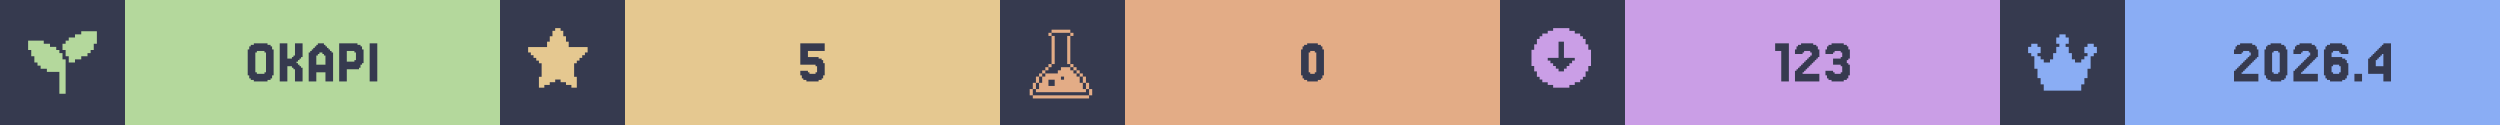
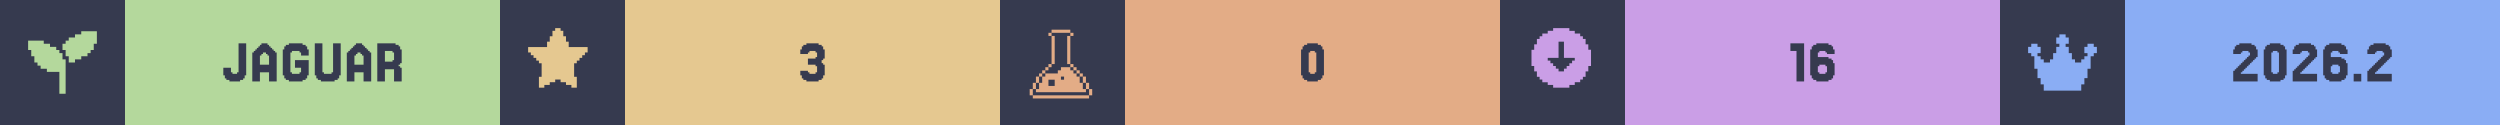
<svg xmlns="http://www.w3.org/2000/svg" width="1200" viewBox="0 0 200 10">
  <g>
    <rect width="200" height="10" fill="#363a4f" />
    <g class="badge" transform="translate(0 0)">
      <path transform="translate(2 2) scale(0.25)" fill="#b4d89c" d="M 18 2 L 18 3 L 16 3 L 16 4 L 14 4 L 14 5 L 13 5 L 13 6 L 12 6 L 12 8 L 13 8 L 13 10 L 14 10 L 14 12 L 16 12 L 16 11 L 18 11 L 18 10 L 20 10 L 20 9 L 21 9 L 21 8 L 22 8 L 22 6 L 23 6 L 23 2 L 18 2 z M 1 5 L 1 8 L 2 8 L 2 10 L 3 10 L 3 12 L 4 12 L 4 13 L 5 13 L 5 14 L 7 14 L 7 15 L 11 15 L 11 22 L 13 22 L 13 11 L 12 11 L 12 9 L 11 9 L 11 8 L 10 8 L 10 7 L 8 7 L 8 6 L 6 6 L 6 5 L 1 5 z" />
      <rect fill="#b4d89c" width="30" height="10" x="10" y="0" />
-       <path fill="#363a4f" d="M21.768 6.029V6.272H21.646V6.394H21.402V6.516H20.305V6.394H20.061V6.272H19.939V6.029H19.817V3.955H19.939V3.711H20.061V3.589H20.305V3.467H21.402V3.589H21.646V3.711H21.768V3.955H21.89V6.029ZM20.549 5.785V5.907H21.159V5.785H21.28V4.199H21.159V4.077H20.549V4.199H20.427V5.785Z M23.963 5.297H24.085V5.419H24.207V6.516H23.598V5.541H23.476V5.419H23.354V5.297H22.988V6.516H22.378V3.467H22.988V4.687H23.354V4.565H23.476V4.443H23.598V3.467H24.207V4.565H24.085V4.687H23.963V4.809H23.841V4.931H23.72V5.053H23.841V5.175H23.963Z M26.037 5.175V4.443H25.915V4.321H25.793V4.199H25.549V4.321H25.427V4.443H25.305V5.175ZM24.817 4.199V4.077H24.939V3.955H25.061V3.833H25.183V3.711H25.305V3.589H25.427V3.467H25.915V3.589H26.037V3.711H26.159V3.833H26.28V3.955H26.402V4.077H26.524V4.199H26.646V6.516H26.037V5.785H25.305V6.516H24.695V4.199Z M28.354 4.199V4.077H27.744V4.931H28.354V4.809H28.476V4.199ZM28.72 5.419V5.541H27.744V6.516H27.134V3.467H28.598V3.589H28.841V3.711H28.963V3.955H29.085V5.053H28.963V5.175H28.841V5.419Z M30.183 3.467V6.516H29.573V3.467Z" />
+       <path fill="#363a4f" d="M18.598 5.785V5.907H18.963V5.785H19.085V3.467H19.695V6.029H19.573V6.272H19.451V6.394H19.207V6.516H18.354V6.394H18.11V6.272H17.988V6.029H17.866V5.419H18.476V5.785Z M21.524 5.175V4.443H21.402V4.321H21.28V4.199H21.037V4.321H20.915V4.443H20.793V5.175ZM20.305 4.199V4.077H20.427V3.955H20.549V3.833H20.671V3.711H20.793V3.589H20.915V3.467H21.402V3.589H21.524V3.711H21.646V3.833H21.768V3.955H21.89V4.077H22.012V4.199H22.134V6.516H21.524V5.785H20.793V6.516H20.183V4.199Z M23.354 5.785V5.907H23.963V5.785H24.085V5.419H23.598V4.809H24.695V6.029H24.573V6.272H24.451V6.394H24.207V6.516H23.11V6.394H22.866V6.272H22.744V6.029H22.622V3.955H22.744V3.711H22.866V3.589H23.11V3.467H24.207V3.589H24.451V3.711H24.573V3.955H24.695V4.443H24.085V4.199H23.963V4.077H23.354V4.199H23.232V5.785Z M25.915 5.785V5.907H26.524V5.785H26.646V3.467H27.256V6.029H27.134V6.272H27.012V6.394H26.768V6.516H25.671V6.394H25.427V6.272H25.305V6.029H25.183V3.467H25.793V5.785Z M29.085 5.175V4.443H28.963V4.321H28.841V4.199H28.598V4.321H28.476V4.443H28.354V5.175ZM27.866 4.199V4.077H27.988V3.955H28.11V3.833H28.232V3.711H28.354V3.589H28.476V3.467H28.963V3.589H29.085V3.711H29.207V3.833H29.329V3.955H29.451V4.077H29.573V4.199H29.695V6.516H29.085V5.785H28.354V6.516H27.744V4.199Z M31.402 4.199V4.077H30.793V4.931H31.402V4.809H31.524V4.199ZM32.012 5.419H32.134V6.516H31.524V5.541H30.793V6.516H30.183V3.467H31.646V3.589H31.89V3.711H32.012V3.955H32.134V5.053H32.012V5.175H31.89V5.297H32.012Z" />
    </g>
    <g class="badge" transform="translate(40 0)">
      <path transform="" fill="#e5c890" d="M5.929 6.145h.216v.866h-.433v-.217H5.28v-.216h-.432v-.216h-.433v.216H3.98v.216h-.433v.217h-.433v-.866h.217V5.063h-.217v-.216H2.9V4.63h-.217v-.216h-.216v-.217H2.25v-.432h1.515v-.433h.216v-.433h.216v-.433h.217V2.25h.433v.216h.216v.433h.216v.433h.217v.433H7.01v.432h-.217v.217h-.216v.216h-.216v.217h-.217v.216H5.93z" />
      <rect fill="#e5c890" width="30" height="10" x="10" y="0" />
-       <path fill="#363a4f" d="M24.634 5.663V5.785H24.756V5.907H25.244V5.785H25.366V5.297H25.244V5.175H24.024V3.467H25.976V4.077H24.634V4.565H25.488V4.687H25.732V4.809H25.854V5.053H25.976V6.029H25.854V6.272H25.732V6.394H25.488V6.516H24.512V6.394H24.268V6.272H24.146V6.029H24.024V5.663Z" />
+       <path fill="#363a4f" d="M24.634 5.663V5.785H24.756V5.907H25.244V5.785H25.366V5.297H25.244V5.175H24.634V4.687H25.244V4.565H25.366V4.199H25.244V4.077H24.756V4.199H24.634V4.321H24.024V3.955H24.146V3.711H24.268V3.589H24.512V3.467H25.488V3.589H25.732V3.711H25.854V3.955H25.976V4.687H25.854V4.809H25.732V5.053H25.854V5.175H25.976V6.029H25.854V6.272H25.732V6.394H25.488V6.516H24.512V6.394H24.268V6.272H24.146V6.029H24.024V5.663Z" />
    </g>
    <g class="badge" transform="translate(80 0)">
      <path transform="translate(2 2) scale(0.25)" fill="#e3ac86" d="M 8.502 1.5 L 8.502 2.5 L 14.504 2.5 L 14.504 1.5 L 8.502 1.5 z M 14.504 2.5 L 14.504 3.5 L 15.504 3.5 L 15.504 2.5 L 14.504 2.5 z M 14.504 3.5 L 13.502 3.5 L 13.502 12.502 L 14.504 12.502 L 14.504 3.5 z M 14.504 12.502 L 14.504 13.502 L 15.504 13.502 L 15.504 12.502 L 14.504 12.502 z M 15.504 13.502 L 15.504 14.504 L 16.504 14.504 L 16.504 15.504 L 17.504 15.504 L 17.504 16.504 L 18.504 16.504 L 18.504 15.502 L 17.504 15.502 L 17.504 14.502 L 16.504 14.502 L 16.504 13.502 L 15.504 13.502 z M 18.504 16.504 L 18.504 18.504 L 19.504 18.504 L 19.504 16.504 L 18.504 16.504 z M 19.504 18.504 L 19.504 20.504 L 20.504 20.504 L 20.504 18.504 L 19.504 18.504 z M 20.504 20.504 L 20.504 22.504 L 21.504 22.504 L 21.504 20.504 L 20.504 20.504 z M 19.504 20.504 L 18.504 20.504 L 18.504 18.504 L 17.504 18.504 L 17.504 16.504 L 16.504 16.504 L 16.504 15.504 L 15.504 15.504 L 15.504 14.504 L 14.504 14.504 L 14.504 13.502 L 11.502 13.502 L 11.502 14.504 L 10.502 14.504 L 10.502 15.504 L 6.502 15.504 L 6.502 16.504 L 5.5 16.504 L 5.5 18.504 L 4.5 18.504 L 4.5 20.504 L 3.5 20.504 L 3.5 21.504 L 19.504 21.504 L 19.504 20.504 z M 3.5 20.504 L 3.5 18.504 L 2.5 18.504 L 2.5 20.504 L 3.5 20.504 z M 2.5 20.504 L 1.5 20.504 L 1.5 22.504 L 2.5 22.504 L 2.5 20.504 z M 3.5 18.504 L 4.5 18.504 L 4.5 16.504 L 3.5 16.504 L 3.5 18.504 z M 4.5 16.504 L 5.5 16.504 L 5.5 15.504 L 6.502 15.504 L 6.502 14.504 L 7.502 14.504 L 7.502 13.502 L 6.502 13.502 L 6.502 14.502 L 5.5 14.502 L 5.5 15.502 L 4.5 15.502 L 4.5 16.504 z M 7.502 13.502 L 8.502 13.502 L 8.502 12.502 L 7.502 12.502 L 7.502 13.502 z M 8.502 12.502 L 9.502 12.502 L 9.502 3.5 L 8.502 3.5 L 8.502 12.502 z M 8.502 3.5 L 8.502 2.5 L 7.502 2.5 L 7.502 3.5 L 8.502 3.5 z M 11.502 16.504 L 12.502 16.504 L 12.502 17.504 L 11.502 17.504 L 11.502 16.504 z M 7.502 17.504 L 9.502 17.504 L 9.502 19.504 L 7.502 19.504 L 7.502 17.504 z M 2.5 22.506 L 2.5 23.506 L 20.504 23.506 L 20.504 22.506 L 2.5 22.506 z" />
      <rect fill="#e3ac86" width="30" height="10" x="10" y="0" />
      <path fill="#363a4f" d="M25.793 6.029V6.272H25.671V6.394H25.427V6.516H24.573V6.394H24.329V6.272H24.207V6.029H24.085V3.955H24.207V3.711H24.329V3.589H24.573V3.467H25.427V3.589H25.671V3.711H25.793V3.955H25.915V6.029ZM24.817 5.785V5.907H25.183V5.785H25.305V4.199H25.183V4.077H24.817V4.199H24.695V5.785Z" />
    </g>
    <g class="badge" transform="translate(120 0)">
      <path transform="" fill="#ca9ee6" d="M5.55 6.794h.432v-.216h.433v-.216h.216v-.217h.217v-.433h.216V5.28h.217V3.981h-.217v-.433h-.216v-.433h-.217V2.9h-.216v-.217h-.433v-.216h-.433V2.25h-1.298v.216h-.433v.216h-.433V2.9h-.216v.216h-.217v.433h-.216v.433h-.217v1.298h.217v.433h.216v.433h.217v.217h.216v.216h.433v.216h.433v.217h1.298zm-1.083-1.298v-.217h-.216v-.216h-.217v-.216h-.216V4.63h.866V3.332h.432V4.63h.866v.217h-.216v.216h-.217v.216h-.216v.217h-.217v.216h-.432v-.216z" />
      <rect fill="#ca9ee6" width="30" height="10" x="10" y="0" />
-       <path fill="#363a4f" d="M23.11 3.467V6.516H22.5V4.077H22.012V3.467Z M24.329 5.663V5.785H24.207V5.907H25.549V6.516H23.598V5.663H23.72V5.541H23.841V5.419H23.963V5.297H24.085V5.175H24.207V5.053H24.329V4.931H24.451V4.809H24.573V4.687H24.695V4.565H24.817V4.443H24.939V4.199H24.817V4.077H24.329V4.199H24.207V4.321H23.598V3.955H23.72V3.711H23.841V3.589H24.085V3.467H25.061V3.589H25.305V3.711H25.427V3.955H25.549V4.565H25.427V4.687H25.305V4.809H25.183V4.931H25.061V5.053H24.939V5.175H24.817V5.297H24.695V5.419H24.573V5.541H24.451V5.663Z M26.646 5.663V5.785H26.768V5.907H27.256V5.785H27.378V5.297H27.256V5.175H26.646V4.687H27.256V4.565H27.378V4.199H27.256V4.077H26.768V4.199H26.646V4.321H26.037V3.955H26.159V3.711H26.28V3.589H26.524V3.467H27.5V3.589H27.744V3.711H27.866V3.955H27.988V4.687H27.866V4.809H27.744V5.053H27.866V5.175H27.988V6.029H27.866V6.272H27.744V6.394H27.5V6.516H26.524V6.394H26.28V6.272H26.159V6.029H26.037V5.663Z" />
+       <path fill="#363a4f" d="M24.329 3.467V6.516H23.72V4.077H23.232V3.467Z M25.549 5.785V5.907H26.037V5.785H26.159V5.297H26.037V5.175H25.549V5.297H25.427V5.785ZM25.427 4.565H26.28V4.687H26.524V4.809H26.646V5.053H26.768V6.029H26.646V6.272H26.524V6.394H26.28V6.516H25.305V6.394H25.061V6.272H24.939V6.029H24.817V3.955H24.939V3.711H25.061V3.589H25.305V3.467H26.28V3.589H26.524V3.711H26.646V3.955H26.768V4.321H26.159V4.199H26.037V4.077H25.549V4.199H25.427Z" />
    </g>
    <g class="badge" transform="translate(160 0)">
      <path transform="translate(2 2) scale(0.25)" fill="#8aadf4" d="M23 7v2h-1v1h-1v4h-1v3h-1v2h-1v2H6v-2H5v-2H4v-3H3v-4H2V9H1V7h1V6h2v1h1v2H4v1h1v1h1v1h2v-1h1V9h1V7h1V6h-1V4h1V3h2v1h1v2h-1v1h1v2h1v2h1v1h2v-1h1v-1h1V9h-1V7h1V6h2v1z" />
      <rect fill="#8aadf4" width="30" height="10" x="10" y="0" />
-       <path fill="#363a4f" d="M19.451 5.663V5.785H19.329V5.907H20.671V6.516H18.72V5.663H18.841V5.541H18.963V5.419H19.085V5.297H19.207V5.175H19.329V5.053H19.451V4.931H19.573V4.809H19.695V4.687H19.817V4.565H19.939V4.443H20.061V4.199H19.939V4.077H19.451V4.199H19.329V4.321H18.72V3.955H18.841V3.711H18.963V3.589H19.207V3.467H20.183V3.589H20.427V3.711H20.549V3.955H20.671V4.565H20.549V4.687H20.427V4.809H20.305V4.931H20.183V5.053H20.061V5.175H19.939V5.297H19.817V5.419H19.695V5.541H19.573V5.663Z M22.866 6.029V6.272H22.744V6.394H22.5V6.516H21.646V6.394H21.402V6.272H21.28V6.029H21.159V3.955H21.28V3.711H21.402V3.589H21.646V3.467H22.5V3.589H22.744V3.711H22.866V3.955H22.988V6.029ZM21.89 5.785V5.907H22.256V5.785H22.378V4.199H22.256V4.077H21.89V4.199H21.768V5.785Z M24.207 5.663V5.785H24.085V5.907H25.427V6.516H23.476V5.663H23.598V5.541H23.72V5.419H23.841V5.297H23.963V5.175H24.085V5.053H24.207V4.931H24.329V4.809H24.451V4.687H24.573V4.565H24.695V4.443H24.817V4.199H24.695V4.077H24.207V4.199H24.085V4.321H23.476V3.955H23.598V3.711H23.72V3.589H23.963V3.467H24.939V3.589H25.183V3.711H25.305V3.955H25.427V4.565H25.305V4.687H25.183V4.809H25.061V4.931H24.939V5.053H24.817V5.175H24.695V5.297H24.573V5.419H24.451V5.541H24.329V5.663Z M26.646 5.785V5.907H27.134V5.785H27.256V5.297H27.134V5.175H26.646V5.297H26.524V5.785ZM26.524 4.565H27.378V4.687H27.622V4.809H27.744V5.053H27.866V6.029H27.744V6.272H27.622V6.394H27.378V6.516H26.402V6.394H26.159V6.272H26.037V6.029H25.915V3.955H26.037V3.711H26.159V3.589H26.402V3.467H27.378V3.589H27.622V3.711H27.744V3.955H27.866V4.321H27.256V4.199H27.134V4.077H26.646V4.199H26.524Z M28.963 5.907V6.516H28.354V5.907Z M30.061 4.199V4.077H30.183V3.955H30.305V3.833H30.427V3.711H30.549V3.589H30.671V3.467H31.28V6.516H30.671V5.907H29.451V4.687H29.573V4.565H29.695V4.443H29.817V4.321H29.939V4.199ZM30.305 4.565V4.687H30.183V4.809H30.061V5.297H30.671V4.321H30.549V4.443H30.427V4.565Z" />
+       <path fill="#363a4f" d="M19.39 5.663V5.785H19.268V5.907H20.61V6.516H18.659V5.663H18.78V5.541H18.902V5.419H19.024V5.297H19.146V5.175H19.268V5.053H19.39V4.931H19.512V4.809H19.634V4.687H19.756V4.565H19.878V4.443H20V4.199H19.878V4.077H19.39V4.199H19.268V4.321H18.659V3.955H18.78V3.711H18.902V3.589H19.146V3.467H20.122V3.589H20.366V3.711H20.488V3.955H20.61V4.565H20.488V4.687H20.366V4.809H20.244V4.931H20.122V5.053H20V5.175H19.878V5.297H19.756V5.419H19.634V5.541H19.512V5.663Z M22.805 6.029V6.272H22.683V6.394H22.439V6.516H21.585V6.394H21.341V6.272H21.22V6.029H21.098V3.955H21.22V3.711H21.341V3.589H21.585V3.467H22.439V3.589H22.683V3.711H22.805V3.955H22.927V6.029ZM21.829 5.785V5.907H22.195V5.785H22.317V4.199H22.195V4.077H21.829V4.199H21.707V5.785Z M24.146 5.663V5.785H24.024V5.907H25.366V6.516H23.415V5.663H23.537V5.541H23.659V5.419H23.78V5.297H23.902V5.175H24.024V5.053H24.146V4.931H24.268V4.809H24.39V4.687H24.512V4.565H24.634V4.443H24.756V4.199H24.634V4.077H24.146V4.199H24.024V4.321H23.415V3.955H23.537V3.711H23.659V3.589H23.902V3.467H24.878V3.589H25.122V3.711H25.244V3.955H25.366V4.565H25.244V4.687H25.122V4.809H25V4.931H24.878V5.053H24.756V5.175H24.634V5.297H24.512V5.419H24.39V5.541H24.268V5.663Z M26.585 5.785V5.907H27.073V5.785H27.195V5.297H27.073V5.175H26.585V5.297H26.463V5.785ZM26.463 4.565H27.317V4.687H27.561V4.809H27.683V5.053H27.805V6.029H27.683V6.272H27.561V6.394H27.317V6.516H26.341V6.394H26.098V6.272H25.976V6.029H25.854V3.955H25.976V3.711H26.098V3.589H26.341V3.467H27.317V3.589H27.561V3.711H27.683V3.955H27.805V4.321H27.195V4.199H27.073V4.077H26.585V4.199H26.463Z M28.902 5.907V6.516H28.293V5.907Z M30.122 5.663V5.785H30V5.907H31.341V6.516H29.39V5.663H29.512V5.541H29.634V5.419H29.756V5.297H29.878V5.175H30V5.053H30.122V4.931H30.244V4.809H30.366V4.687H30.488V4.565H30.61V4.443H30.732V4.199H30.61V4.077H30.122V4.199H30V4.321H29.39V3.955H29.512V3.711H29.634V3.589H29.878V3.467H30.854V3.589H31.098V3.711H31.22V3.955H31.341V4.565H31.22V4.687H31.098V4.809H30.976V4.931H30.854V5.053H30.732V5.175H30.61V5.297H30.488V5.419H30.366V5.541H30.244V5.663Z" />
    </g>
  </g>
</svg>
